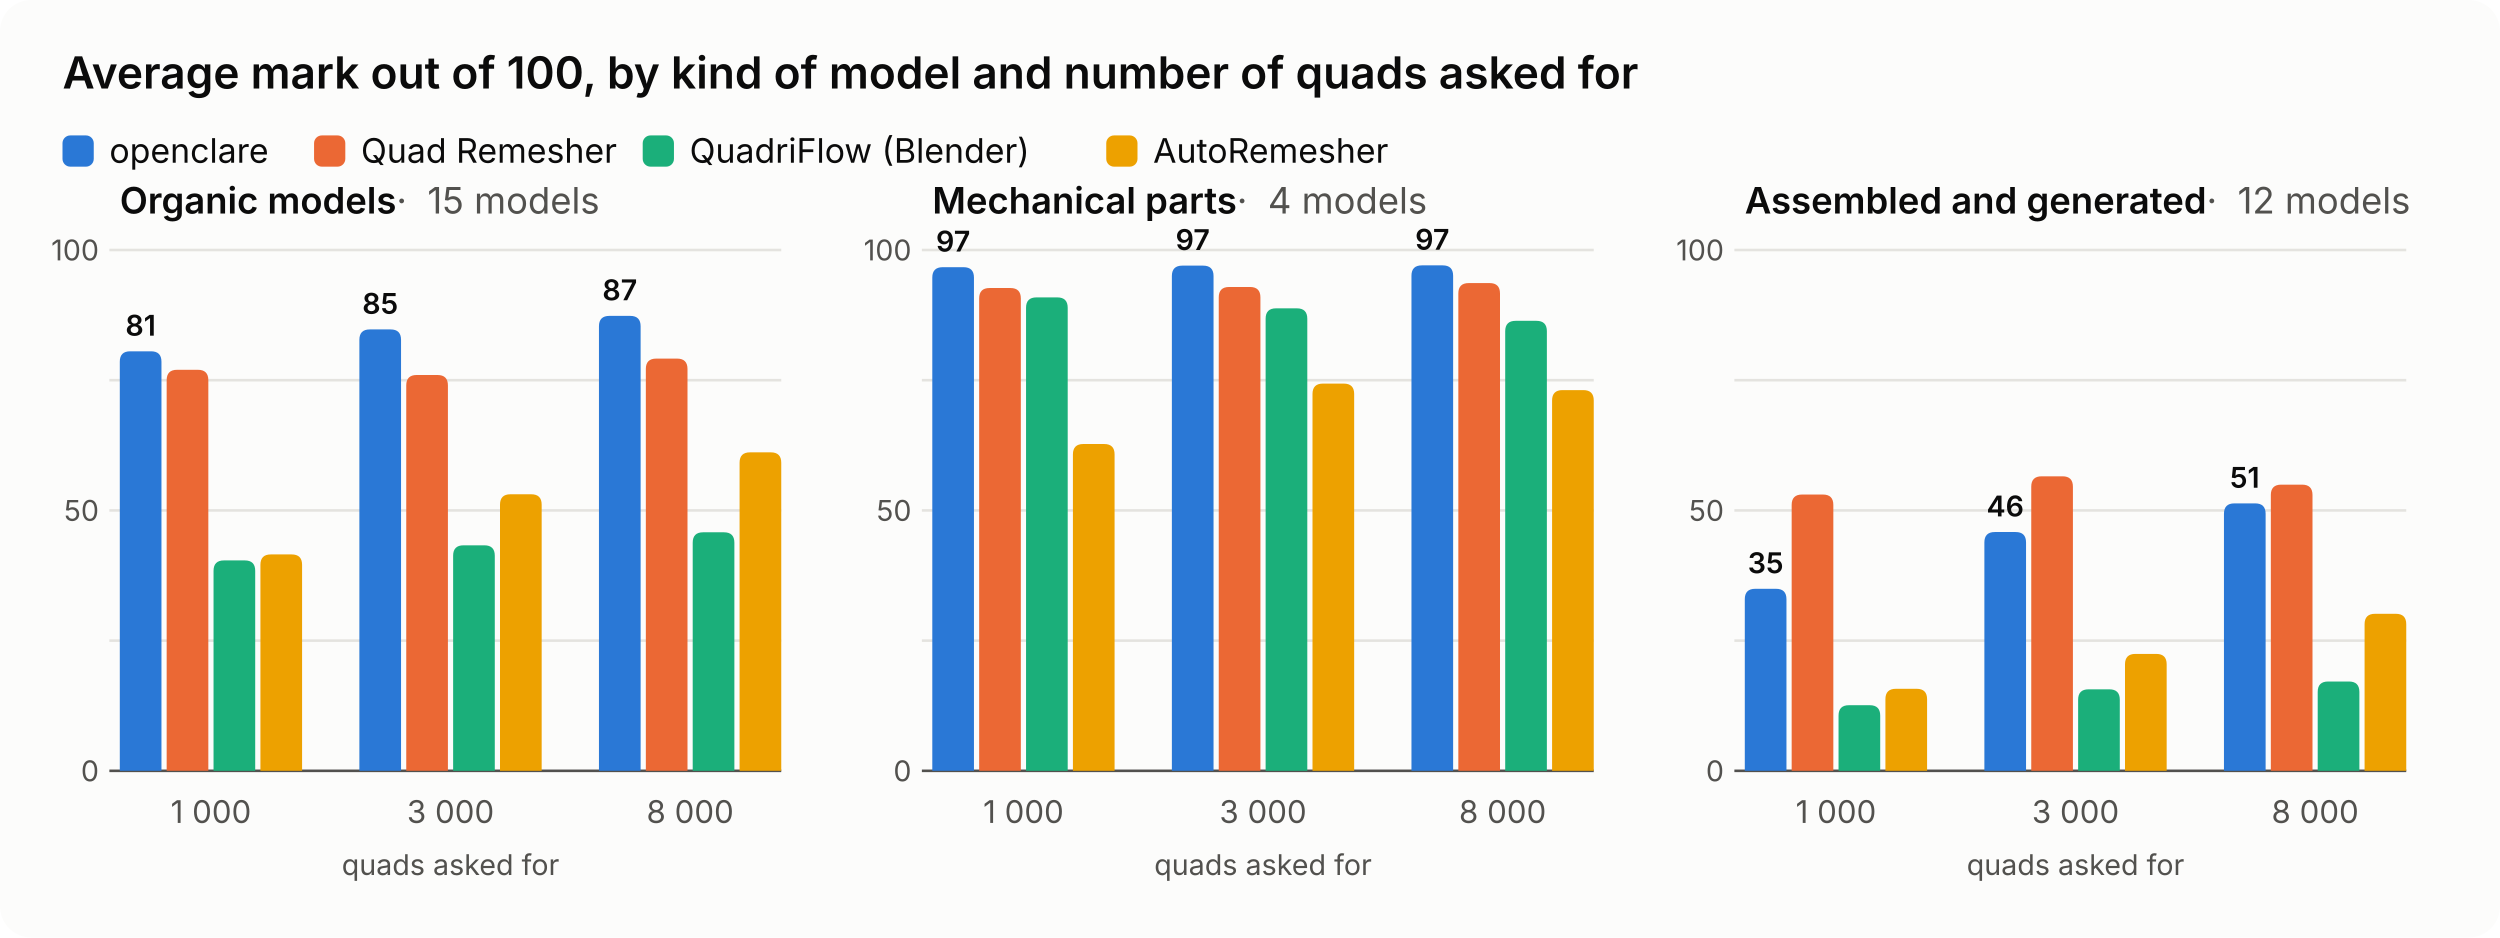
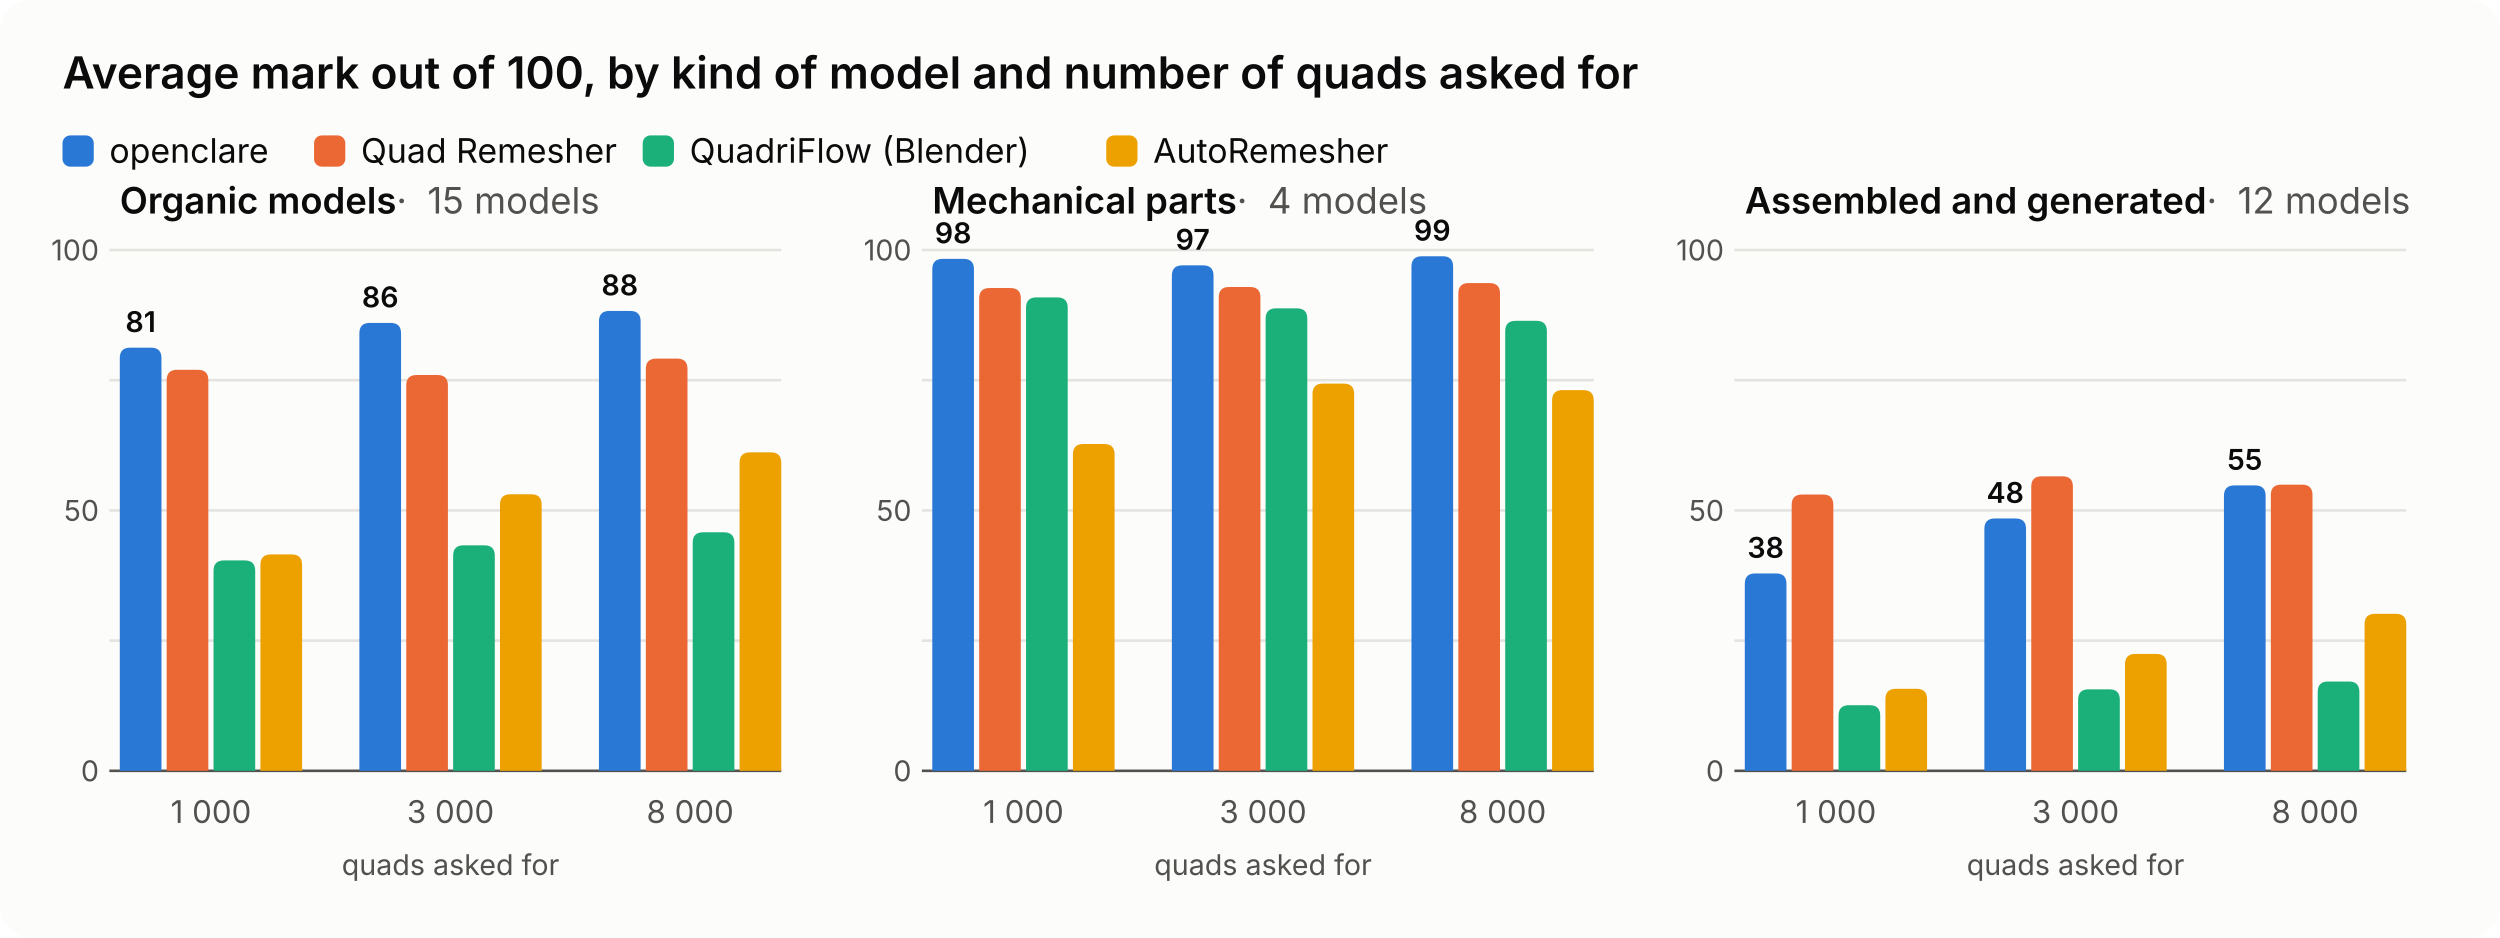
<svg xmlns="http://www.w3.org/2000/svg" width="960" height="360" viewBox="0 0 960 360" font-family="Inter, 'Segoe UI', Helvetica, Arial, sans-serif">
  <rect width="960" height="360" rx="12" fill="#fcfcfb" />
  <text x="24" y="34" font-size="17" font-weight="600" fill="#0b0b0b">Average mark out of 100, by kind of model and number of quads asked for</text>
  <rect x="24" y="52" width="12" height="12" rx="3" fill="#2a78d6" />
  <text x="42" y="62.5" font-size="13" fill="#0b0b0b">openclare</text>
  <rect x="120.6" y="52" width="12" height="12" rx="3" fill="#eb6834" />
  <text x="138.6" y="62.5" font-size="13" fill="#0b0b0b">Quad Remesher</text>
  <rect x="246.8" y="52" width="12" height="12" rx="3" fill="#1baf7a" />
  <text x="264.8" y="62.5" font-size="13" fill="#0b0b0b">QuadriFlow (Blender)</text>
  <rect x="424.8" y="52" width="12" height="12" rx="3" fill="#eda100" />
  <text x="442.8" y="62.5" font-size="13" fill="#0b0b0b">AutoRemesher</text>
  <text x="46" y="82" font-size="14" font-weight="600" fill="#0b0b0b">Organic models<tspan font-weight="400" fill="#52514e">  ·  15 models</tspan>
  </text>
  <line x1="42" x2="300" y1="296.0" y2="296.0" stroke="#52514e" stroke-width="1" />
  <text x="38" y="300.0" font-size="11" text-anchor="end" fill="#52514e">0</text>
  <line x1="42" x2="300" y1="246.0" y2="246.0" stroke="#e4e3df" stroke-width="1" />
  <line x1="42" x2="300" y1="196.0" y2="196.0" stroke="#e4e3df" stroke-width="1" />
  <text x="38" y="200.0" font-size="11" text-anchor="end" fill="#52514e">50</text>
  <line x1="42" x2="300" y1="146.0" y2="146.0" stroke="#e4e3df" stroke-width="1" />
  <line x1="42" x2="300" y1="96.0" y2="96.0" stroke="#e4e3df" stroke-width="1" />
  <text x="38" y="100.0" font-size="11" text-anchor="end" fill="#52514e">100</text>
-   <path d="M46.0,296.0 V138.9 Q46.0,134.9 50.0,134.9 H58.0 Q62.0,134.9 62.0,138.9 V296.0 Z" fill="#2a78d6" />
-   <text x="54.0" y="128.9" font-size="11" font-weight="600" text-anchor="middle" fill="#0b0b0b">81</text>
+   <path d="M46.0,296.0 V137.5 Q46.0,133.5 50.0,133.5 H58.0 Q62.0,133.5 62.0,137.5 V296.0 Z" fill="#2a78d6" />
+   <text x="54.0" y="127.5" font-size="11" font-weight="600" text-anchor="middle" fill="#0b0b0b">81</text>
  <path d="M64.0,296.0 V146.0 Q64.0,142.0 68.0,142.0 H76.0 Q80.0,142.0 80.0,146.0 V296.0 Z" fill="#eb6834" />
  <path d="M82.0,296.0 V219.2 Q82.0,215.2 86.0,215.2 H94.0 Q98.0,215.2 98.0,219.2 V296.0 Z" fill="#1baf7a" />
  <path d="M100.0,296.0 V216.9 Q100.0,212.9 104.0,212.9 H112.0 Q116.0,212.9 116.0,216.9 V296.0 Z" fill="#eda100" />
  <text x="81.0" y="316" font-size="12" text-anchor="middle" fill="#52514e">1 000</text>
-   <path d="M138.0,296.0 V130.5 Q138.0,126.5 142.0,126.5 H150.0 Q154.0,126.5 154.0,130.5 V296.0 Z" fill="#2a78d6" />
-   <text x="146.0" y="120.5" font-size="11" font-weight="600" text-anchor="middle" fill="#0b0b0b">85</text>
+   <path d="M138.0,296.0 V128.0 Q138.0,124.0 142.0,124.0 H150.0 Q154.0,124.0 154.0,128.0 V296.0 Z" fill="#2a78d6" />
+   <text x="146.0" y="118.0" font-size="11" font-weight="600" text-anchor="middle" fill="#0b0b0b">86</text>
  <path d="M156.0,296.0 V148.0 Q156.0,144.0 160.0,144.0 H168.0 Q172.0,144.0 172.0,148.0 V296.0 Z" fill="#eb6834" />
  <path d="M174.0,296.0 V213.4 Q174.0,209.4 178.0,209.4 H186.0 Q190.0,209.4 190.0,213.4 V296.0 Z" fill="#1baf7a" />
  <path d="M192.0,296.0 V193.8 Q192.0,189.8 196.0,189.8 H204.0 Q208.0,189.8 208.0,193.8 V296.0 Z" fill="#eda100" />
  <text x="173.0" y="316" font-size="12" text-anchor="middle" fill="#52514e">3 000</text>
-   <path d="M230.0,296.0 V125.3 Q230.0,121.3 234.0,121.3 H242.0 Q246.0,121.3 246.0,125.3 V296.0 Z" fill="#2a78d6" />
-   <text x="238.0" y="115.3" font-size="11" font-weight="600" text-anchor="middle" fill="#0b0b0b">87</text>
+   <path d="M230.0,296.0 V123.4 Q230.0,119.4 234.0,119.4 H242.0 Q246.0,119.4 246.0,123.4 V296.0 Z" fill="#2a78d6" />
+   <text x="238.0" y="113.4" font-size="11" font-weight="600" text-anchor="middle" fill="#0b0b0b">88</text>
  <path d="M248.0,296.0 V141.7 Q248.0,137.7 252.0,137.7 H260.0 Q264.0,137.7 264.0,141.7 V296.0 Z" fill="#eb6834" />
  <path d="M266.0,296.0 V208.4 Q266.0,204.4 270.0,204.4 H278.0 Q282.0,204.4 282.0,208.4 V296.0 Z" fill="#1baf7a" />
  <path d="M284.0,296.0 V177.7 Q284.0,173.7 288.0,173.7 H296.0 Q300.0,173.7 300.0,177.7 V296.0 Z" fill="#eda100" />
  <text x="265.0" y="316" font-size="12" text-anchor="middle" fill="#52514e">8 000</text>
  <text x="173.0" y="336" font-size="11" text-anchor="middle" fill="#52514e">quads asked for</text>
  <text x="358" y="82" font-size="14" font-weight="600" fill="#0b0b0b">Mechanical parts<tspan font-weight="400" fill="#52514e">  ·  4 models</tspan>
  </text>
  <line x1="354" x2="612" y1="296.0" y2="296.0" stroke="#52514e" stroke-width="1" />
  <text x="350" y="300.0" font-size="11" text-anchor="end" fill="#52514e">0</text>
  <line x1="354" x2="612" y1="246.0" y2="246.0" stroke="#e4e3df" stroke-width="1" />
  <line x1="354" x2="612" y1="196.0" y2="196.0" stroke="#e4e3df" stroke-width="1" />
  <text x="350" y="200.0" font-size="11" text-anchor="end" fill="#52514e">50</text>
  <line x1="354" x2="612" y1="146.0" y2="146.0" stroke="#e4e3df" stroke-width="1" />
  <line x1="354" x2="612" y1="96.0" y2="96.0" stroke="#e4e3df" stroke-width="1" />
  <text x="350" y="100.0" font-size="11" text-anchor="end" fill="#52514e">100</text>
-   <path d="M358.0,296.0 V106.6 Q358.0,102.6 362.0,102.6 H370.0 Q374.0,102.6 374.0,106.6 V296.0 Z" fill="#2a78d6" />
-   <text x="366.0" y="96.6" font-size="11" font-weight="600" text-anchor="middle" fill="#0b0b0b">97</text>
+   <path d="M358.0,296.0 V103.4 Q358.0,99.4 362.0,99.4 H370.0 Q374.0,99.4 374.0,103.4 V296.0 Z" fill="#2a78d6" />
+   <text x="366.0" y="93.4" font-size="11" font-weight="600" text-anchor="middle" fill="#0b0b0b">98</text>
  <path d="M376.0,296.0 V114.6 Q376.0,110.6 380.0,110.6 H388.0 Q392.0,110.6 392.0,114.6 V296.0 Z" fill="#eb6834" />
  <path d="M394.0,296.0 V118.2 Q394.0,114.2 398.0,114.2 H406.0 Q410.0,114.2 410.0,118.2 V296.0 Z" fill="#1baf7a" />
  <path d="M412.0,296.0 V174.5 Q412.0,170.5 416.0,170.5 H424.0 Q428.0,170.5 428.0,174.5 V296.0 Z" fill="#eda100" />
  <text x="393.0" y="316" font-size="12" text-anchor="middle" fill="#52514e">1 000</text>
-   <path d="M450.0,296.0 V106.0 Q450.0,102.0 454.0,102.0 H462.0 Q466.0,102.0 466.0,106.0 V296.0 Z" fill="#2a78d6" />
-   <text x="458.0" y="96.0" font-size="11" font-weight="600" text-anchor="middle" fill="#0b0b0b">97</text>
+   <path d="M450.0,296.0 V105.9 Q450.0,101.9 454.0,101.9 H462.0 Q466.0,101.9 466.0,105.9 V296.0 Z" fill="#2a78d6" />
+   <text x="458.0" y="95.9" font-size="11" font-weight="600" text-anchor="middle" fill="#0b0b0b">97</text>
  <path d="M468.0,296.0 V114.2 Q468.0,110.2 472.0,110.2 H480.0 Q484.0,110.2 484.0,114.2 V296.0 Z" fill="#eb6834" />
  <path d="M486.0,296.0 V122.4 Q486.0,118.4 490.0,118.4 H498.0 Q502.0,118.4 502.0,122.4 V296.0 Z" fill="#1baf7a" />
  <path d="M504.0,296.0 V151.3 Q504.0,147.3 508.0,147.3 H516.0 Q520.0,147.3 520.0,151.3 V296.0 Z" fill="#eda100" />
  <text x="485.0" y="316" font-size="12" text-anchor="middle" fill="#52514e">3 000</text>
-   <path d="M542.0,296.0 V105.9 Q542.0,101.9 546.0,101.9 H554.0 Q558.0,101.9 558.0,105.9 V296.0 Z" fill="#2a78d6" />
-   <text x="550.0" y="95.9" font-size="11" font-weight="600" text-anchor="middle" fill="#0b0b0b">97</text>
+   <path d="M542.0,296.0 V102.4 Q542.0,98.4 546.0,98.4 H554.0 Q558.0,98.4 558.0,102.4 V296.0 Z" fill="#2a78d6" />
+   <text x="550.0" y="92.4" font-size="11" font-weight="600" text-anchor="middle" fill="#0b0b0b">99</text>
  <path d="M560.0,296.0 V112.7 Q560.0,108.7 564.0,108.7 H572.0 Q576.0,108.7 576.0,112.7 V296.0 Z" fill="#eb6834" />
  <path d="M578.0,296.0 V127.2 Q578.0,123.2 582.0,123.2 H590.0 Q594.0,123.2 594.0,127.2 V296.0 Z" fill="#1baf7a" />
  <path d="M596.0,296.0 V153.8 Q596.0,149.8 600.0,149.8 H608.0 Q612.0,149.8 612.0,153.8 V296.0 Z" fill="#eda100" />
  <text x="577.0" y="316" font-size="12" text-anchor="middle" fill="#52514e">8 000</text>
  <text x="485.0" y="336" font-size="11" text-anchor="middle" fill="#52514e">quads asked for</text>
  <text x="670" y="82" font-size="14" font-weight="600" fill="#0b0b0b">Assembled and generated<tspan font-weight="400" fill="#52514e">  ·  12 models</tspan>
  </text>
  <line x1="666" x2="924" y1="296.0" y2="296.0" stroke="#52514e" stroke-width="1" />
  <text x="662" y="300.0" font-size="11" text-anchor="end" fill="#52514e">0</text>
  <line x1="666" x2="924" y1="246.0" y2="246.0" stroke="#e4e3df" stroke-width="1" />
  <line x1="666" x2="924" y1="196.0" y2="196.0" stroke="#e4e3df" stroke-width="1" />
  <text x="662" y="200.0" font-size="11" text-anchor="end" fill="#52514e">50</text>
  <line x1="666" x2="924" y1="146.0" y2="146.0" stroke="#e4e3df" stroke-width="1" />
  <line x1="666" x2="924" y1="96.0" y2="96.0" stroke="#e4e3df" stroke-width="1" />
  <text x="662" y="100.0" font-size="11" text-anchor="end" fill="#52514e">100</text>
-   <path d="M670.0,296.0 V230.1 Q670.0,226.1 674.0,226.1 H682.0 Q686.0,226.1 686.0,230.1 V296.0 Z" fill="#2a78d6" />
-   <text x="678.0" y="220.1" font-size="11" font-weight="600" text-anchor="middle" fill="#0b0b0b">35</text>
+   <path d="M670.0,296.0 V224.2 Q670.0,220.2 674.0,220.2 H682.0 Q686.0,220.2 686.0,224.2 V296.0 Z" fill="#2a78d6" />
+   <text x="678.0" y="214.2" font-size="11" font-weight="600" text-anchor="middle" fill="#0b0b0b">38</text>
  <path d="M688.0,296.0 V193.9 Q688.0,189.9 692.0,189.9 H700.0 Q704.0,189.9 704.0,193.9 V296.0 Z" fill="#eb6834" />
  <path d="M706.0,296.0 V274.8 Q706.0,270.8 710.0,270.8 H718.0 Q722.0,270.8 722.0,274.8 V296.0 Z" fill="#1baf7a" />
  <path d="M724.0,296.0 V268.5 Q724.0,264.5 728.0,264.5 H736.0 Q740.0,264.5 740.0,268.5 V296.0 Z" fill="#eda100" />
  <text x="705.0" y="316" font-size="12" text-anchor="middle" fill="#52514e">1 000</text>
-   <path d="M762.0,296.0 V208.3 Q762.0,204.3 766.0,204.3 H774.0 Q778.0,204.3 778.0,208.3 V296.0 Z" fill="#2a78d6" />
-   <text x="770.0" y="198.3" font-size="11" font-weight="600" text-anchor="middle" fill="#0b0b0b">46</text>
+   <path d="M762.0,296.0 V203.1 Q762.0,199.1 766.0,199.1 H774.0 Q778.0,199.1 778.0,203.1 V296.0 Z" fill="#2a78d6" />
+   <text x="770.0" y="193.1" font-size="11" font-weight="600" text-anchor="middle" fill="#0b0b0b">48</text>
  <path d="M780.0,296.0 V186.9 Q780.0,182.9 784.0,182.9 H792.0 Q796.0,182.9 796.0,186.9 V296.0 Z" fill="#eb6834" />
  <path d="M798.0,296.0 V268.7 Q798.0,264.7 802.0,264.7 H810.0 Q814.0,264.7 814.0,268.7 V296.0 Z" fill="#1baf7a" />
  <path d="M816.0,296.0 V255.1 Q816.0,251.1 820.0,251.1 H828.0 Q832.0,251.1 832.0,255.1 V296.0 Z" fill="#eda100" />
  <text x="797.0" y="316" font-size="12" text-anchor="middle" fill="#52514e">3 000</text>
-   <path d="M854.0,296.0 V197.3 Q854.0,193.3 858.0,193.3 H866.0 Q870.0,193.3 870.0,197.3 V296.0 Z" fill="#2a78d6" />
-   <text x="862.0" y="187.3" font-size="11" font-weight="600" text-anchor="middle" fill="#0b0b0b">51</text>
+   <path d="M854.0,296.0 V190.4 Q854.0,186.4 858.0,186.4 H866.0 Q870.0,186.4 870.0,190.4 V296.0 Z" fill="#2a78d6" />
+   <text x="862.0" y="180.4" font-size="11" font-weight="600" text-anchor="middle" fill="#0b0b0b">55</text>
  <path d="M872.0,296.0 V190.1 Q872.0,186.1 876.0,186.1 H884.0 Q888.0,186.1 888.0,190.1 V296.0 Z" fill="#eb6834" />
  <path d="M890.0,296.0 V265.7 Q890.0,261.7 894.0,261.7 H902.0 Q906.0,261.7 906.0,265.7 V296.0 Z" fill="#1baf7a" />
  <path d="M908.0,296.0 V239.7 Q908.0,235.7 912.0,235.7 H920.0 Q924.0,235.7 924.0,239.7 V296.0 Z" fill="#eda100" />
  <text x="889.0" y="316" font-size="12" text-anchor="middle" fill="#52514e">8 000</text>
  <text x="797.0" y="336" font-size="11" text-anchor="middle" fill="#52514e">quads asked for</text>
</svg>
